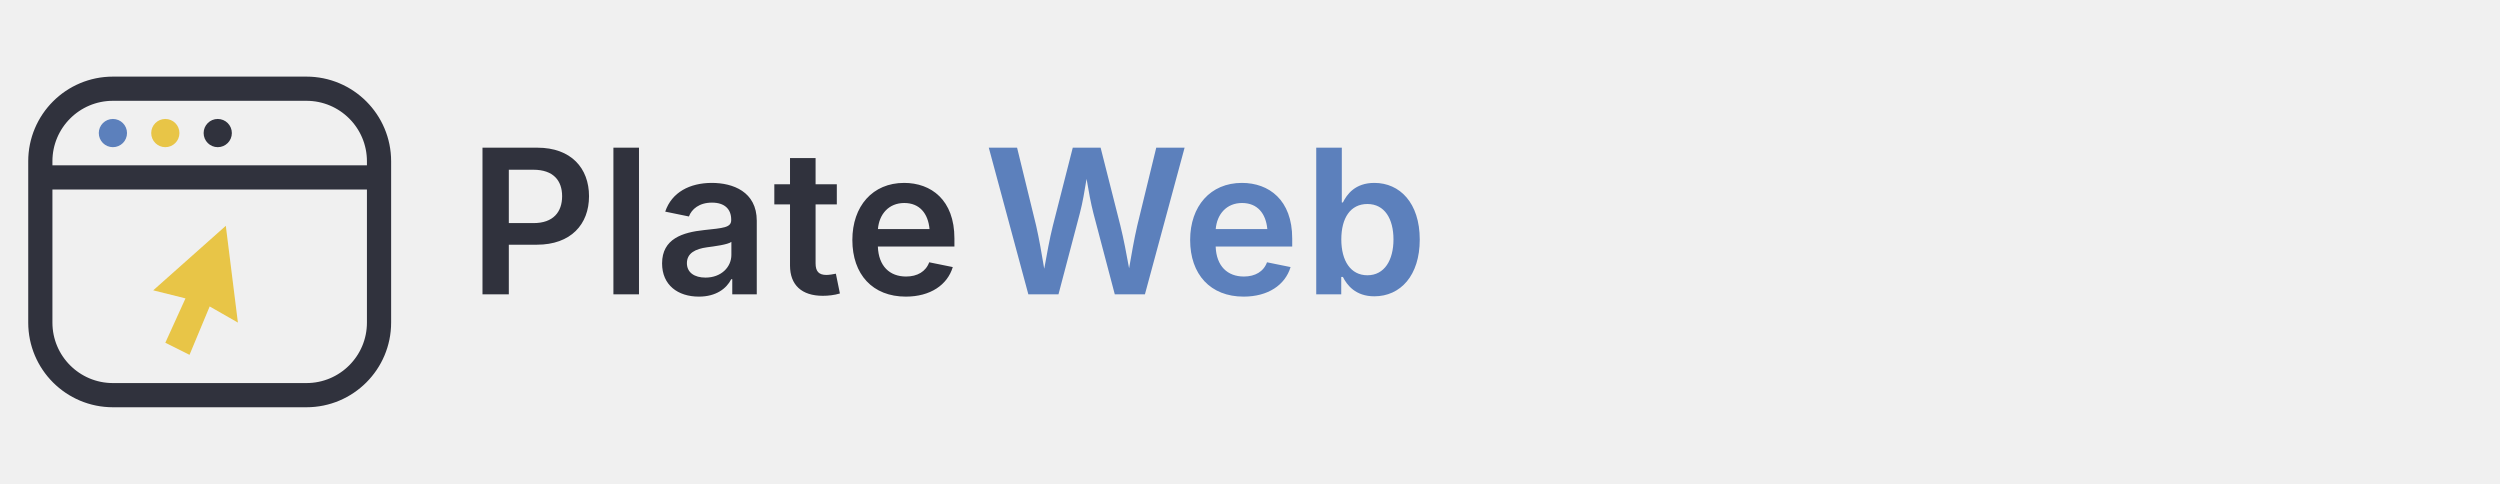
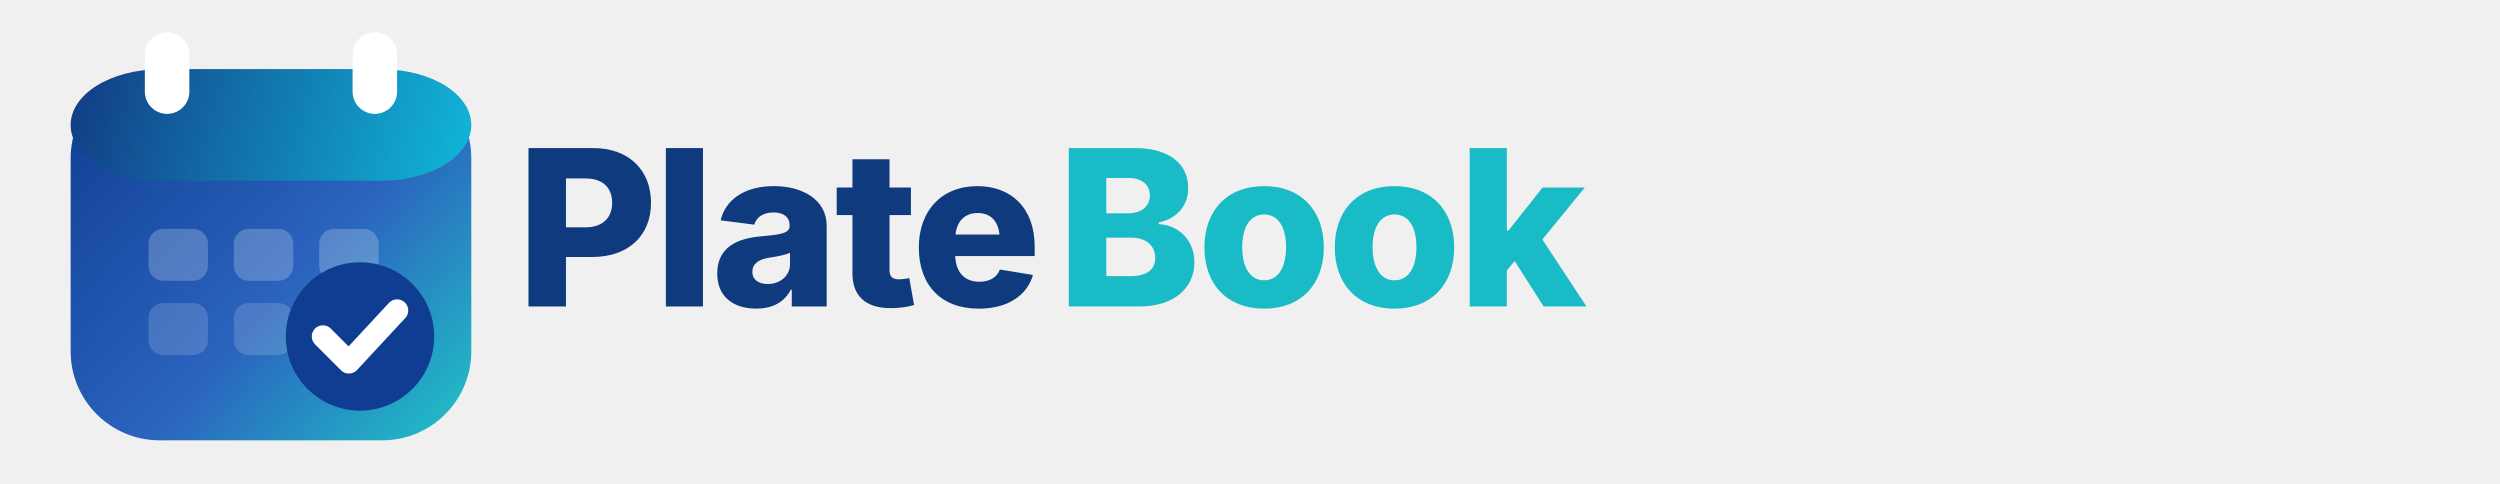
<svg xmlns="http://www.w3.org/2000/svg" width="620" height="120" viewBox="0 0 620 120" fill="none">
-   <g transform="translate(10 22)">
-     <rect x="0" y="0" width="84" height="76" rx="18" stroke="#30323D" stroke-width="6" />
-     <path d="M0 22H84" stroke="#30323D" stroke-width="6" />
-     <circle cx="18" cy="11" r="3.5" fill="#5C80BC" />
-     <circle cx="31" cy="11" r="3.5" fill="#E8C547" />
-     <circle cx="44" cy="11" r="3.5" fill="#30323D" />
-     <path d="M28 50L46 34L49 58L42 54L37 66L31 63L36 52L28 50Z" fill="#E8C547" />
+   <defs>
+     <linearGradient id="site-g1" x1="6" y1="10" x2="114" y2="110" gradientUnits="userSpaceOnUse">
+       <stop offset="0" stop-color="#0F3D91" />
+       <stop offset="0.56" stop-color="#2B63BE" />
+       <stop offset="1" stop-color="#20C5C7" />
+     </linearGradient>
+     <linearGradient id="site-g2" x1="6" y1="10" x2="114" y2="40" gradientUnits="userSpaceOnUse">
+       <stop offset="0" stop-color="#123B84" />
+       <stop offset="1" stop-color="#11B7D9" />
+     </linearGradient>
+   </defs>
+   <g transform="translate(12 8) scale(0.92)">
+     <rect x="6" y="10" width="108" height="100" rx="24" fill="url(#site-g1)" />
+     <rect x="6" y="10" width="108" height="30" rx="24" fill="url(#site-g2)" />
+     <rect x="26" y="0" width="12" height="22" rx="6" fill="#FFFFFF" />
+     <rect x="82" y="0" width="12" height="22" rx="6" fill="#FFFFFF" />
+     <rect x="27" y="53" width="16" height="14" rx="4" fill="#FFFFFF38" />
+     <rect x="50" y="53" width="16" height="14" rx="4" fill="#FFFFFF38" />
+     <rect x="73" y="53" width="16" height="14" rx="4" fill="#FFFFFF38" />
+     <rect x="27" y="73" width="16" height="14" rx="4" fill="#FFFFFF28" />
+     <rect x="50" y="73" width="16" height="14" rx="4" fill="#FFFFFF28" />
+     <rect x="73" y="73" width="16" height="14" rx="4" fill="#FFFFFF28" />
+     <circle cx="84" cy="82" r="20" fill="#0F3D91" />
+     <path d="M74 82L81 89L94 75" stroke="#FFFFFF" stroke-width="6" stroke-linecap="round" stroke-linejoin="round" />
  </g>
-   <text x="116" y="73" fill="#30323D" font-family="Inter, Segoe UI, Arial, sans-serif" font-size="50" font-weight="600" letter-spacing="0.01em">Plate</text>
-   <text x="244" y="73" fill="#5C80BC" font-family="Inter, Segoe UI, Arial, sans-serif" font-size="50" font-weight="600" letter-spacing="0.01em">Web</text>
+   <text x="128" y="76" fill="#103A7E" font-family="Inter, Avenir Next, Segoe UI, Arial, sans-serif" font-size="54" font-weight="800" letter-spacing="-1.1">Plate</text>
+   <text x="262" y="76" fill="#18BBC6" font-family="Inter, Avenir Next, Segoe UI, Arial, sans-serif" font-size="54" font-weight="800" letter-spacing="-1.1">Book</text>
</svg>
